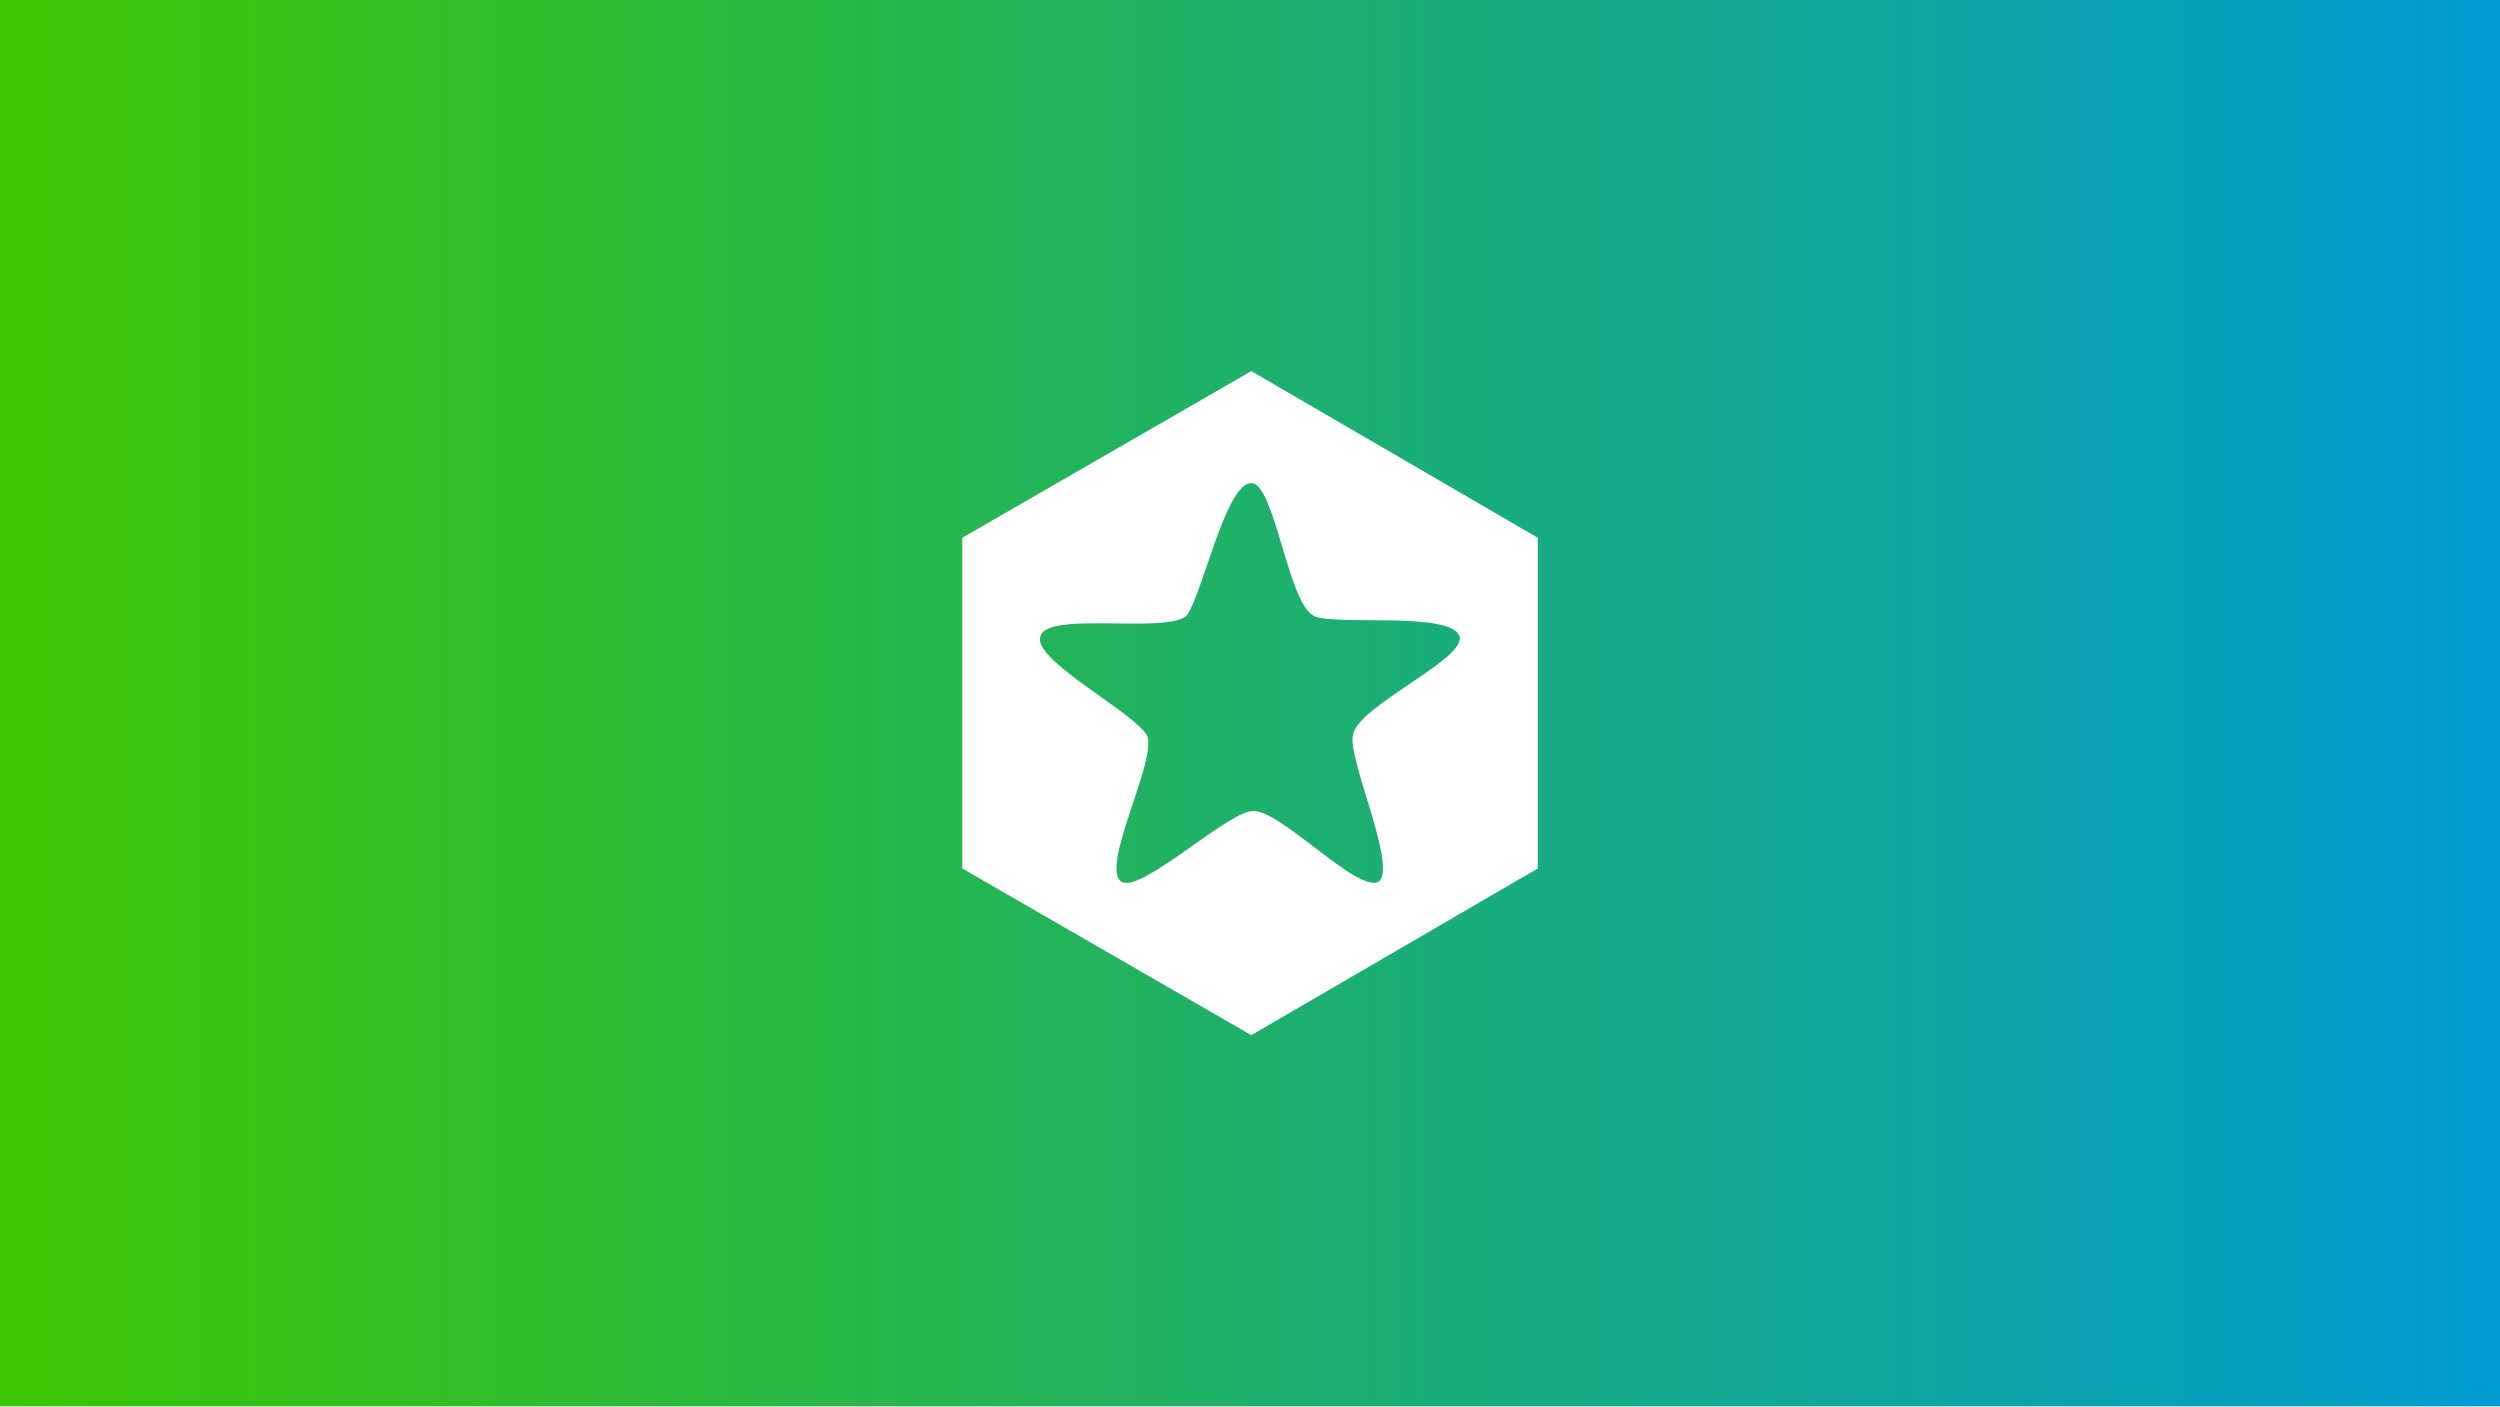
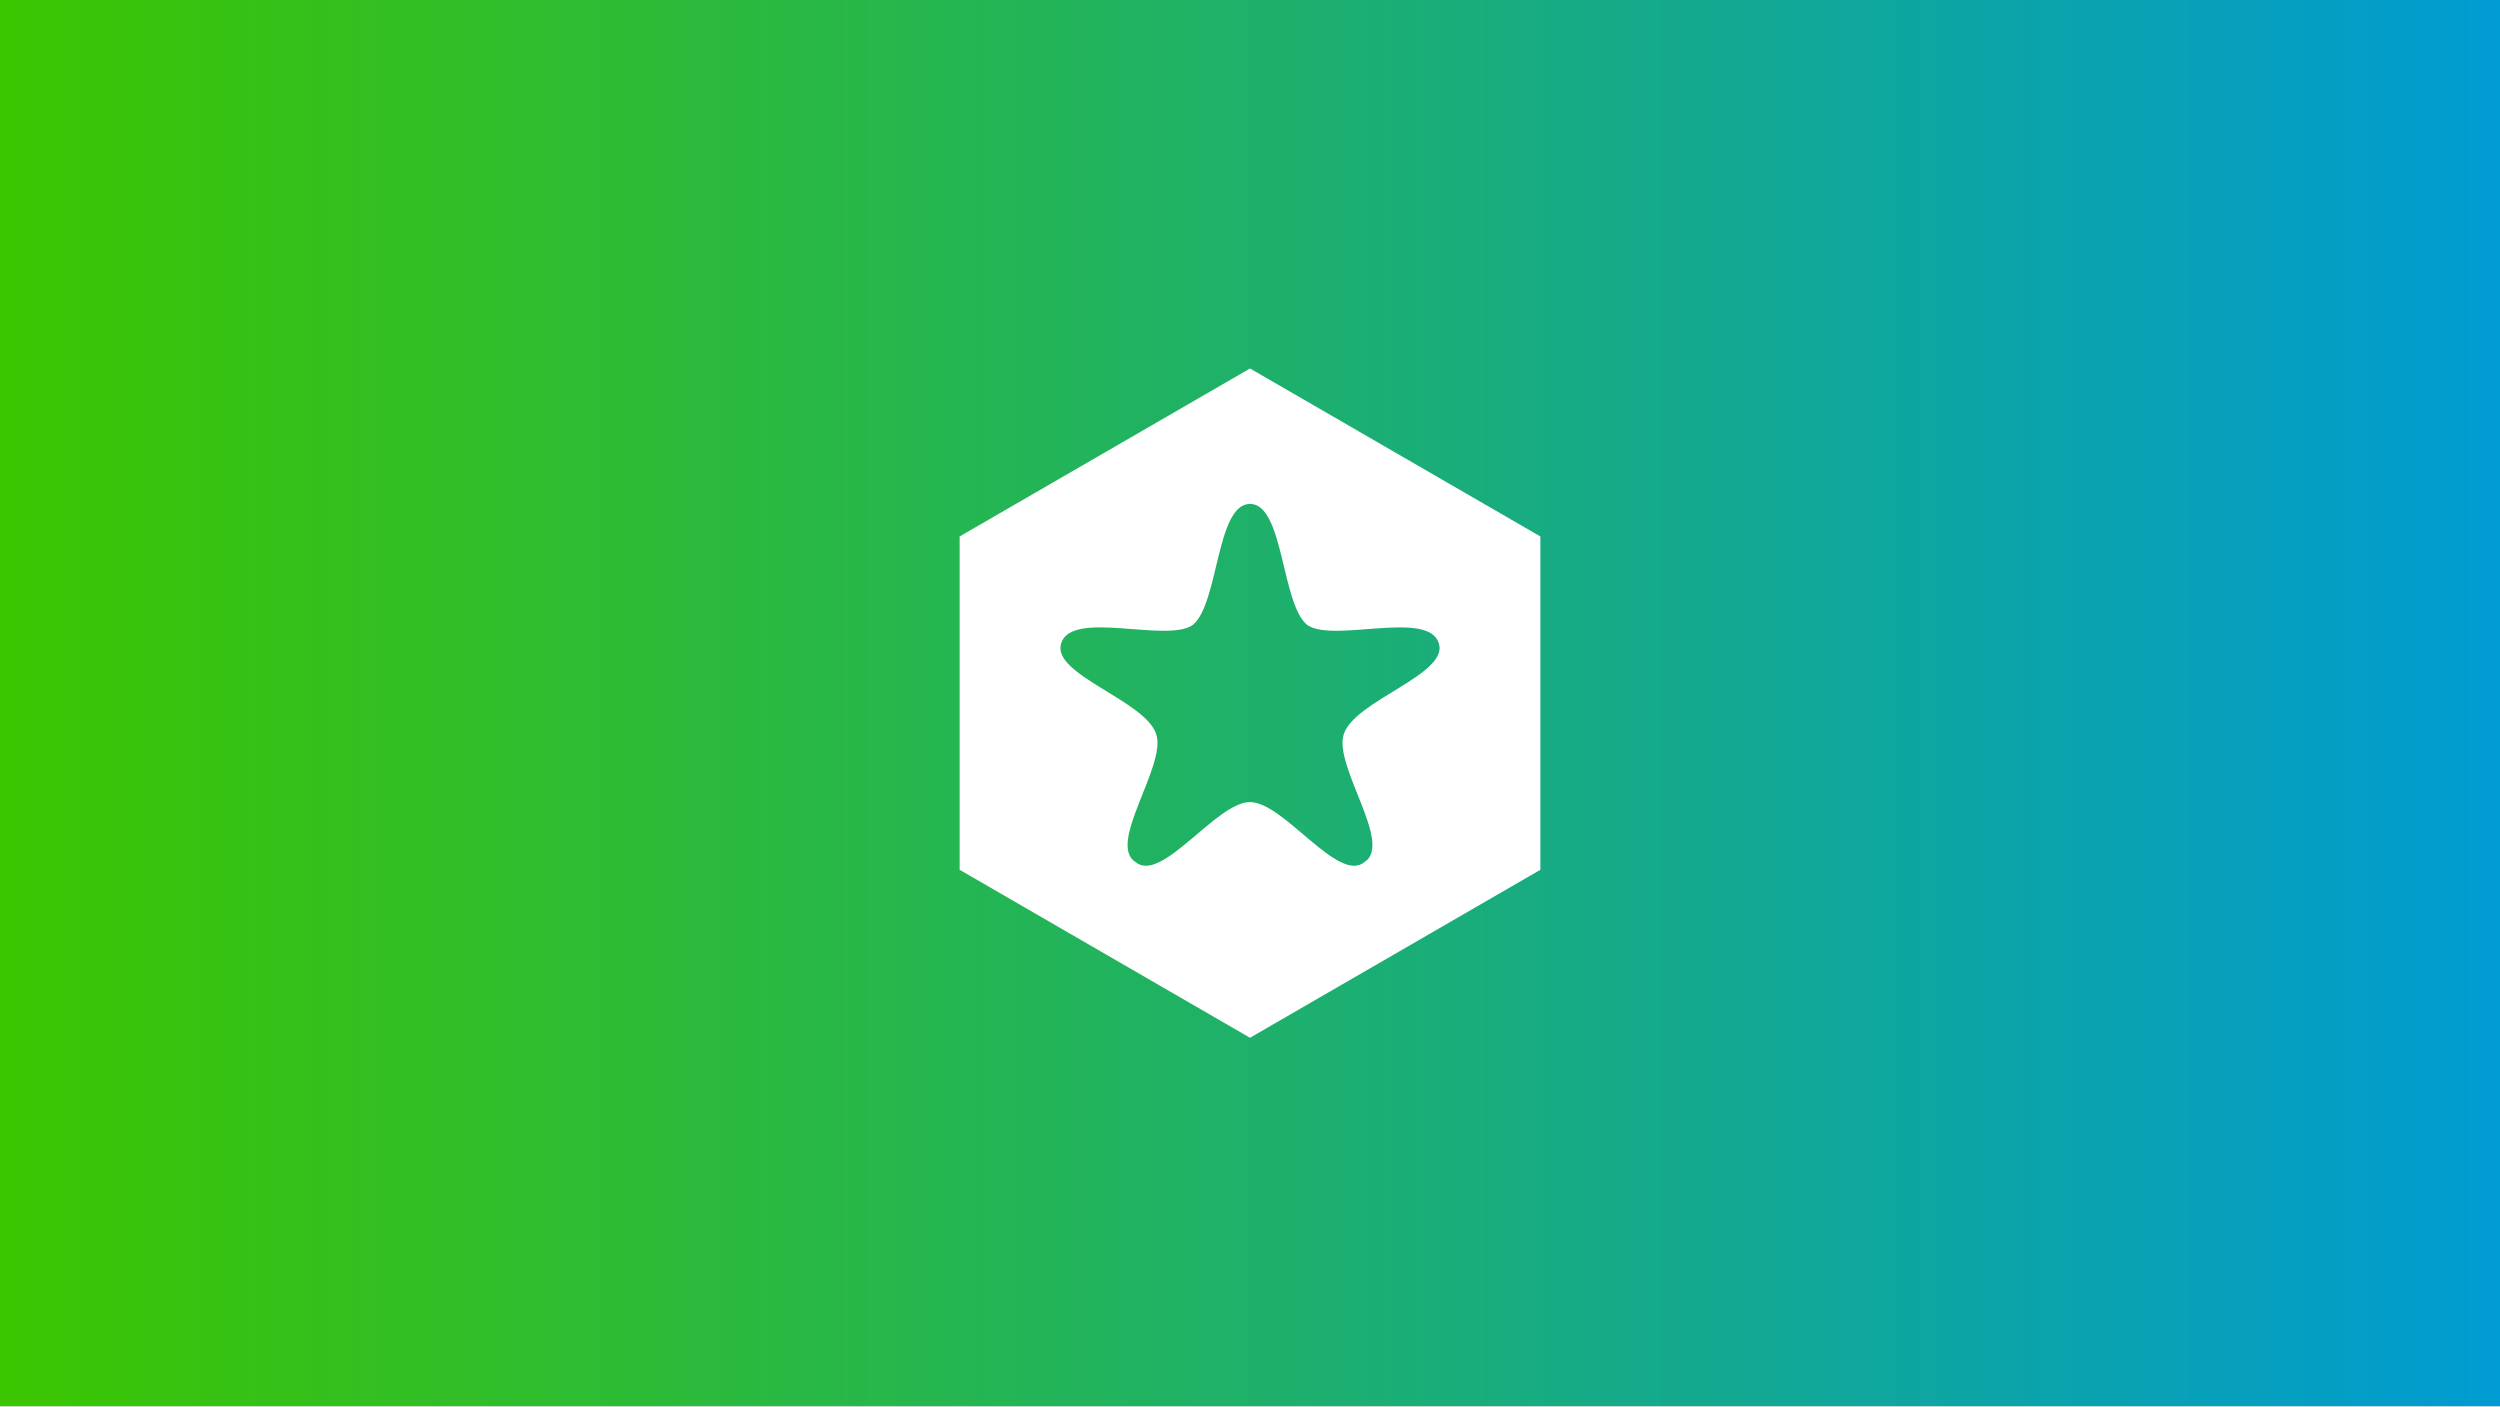
- <svg xmlns="http://www.w3.org/2000/svg" xmlns:xlink="http://www.w3.org/1999/xlink" viewBox="0 0 1920 1080">
+ <svg xmlns="http://www.w3.org/2000/svg" viewBox="0 0 1920 1080">
  <defs>
    <linearGradient id="a">
      <stop style="stop-color:#3cc600" offset="0" />
      <stop style="stop-color:#009bd3" offset="1" />
    </linearGradient>
-     <linearGradient xlink:href="#a" id="b" x1="0" x2="1920" gradientUnits="userSpaceOnUse" />
  </defs>
-   <rect style="fill:url(#b)" width="1920" height="1080" />
-   <path d="M961 285 739 413v254l222 128 220-128V413Zm0 86c18 0 28 92 48 102 16 8 106-4 112 16 4 18-80 54-82 76-4 18 34 100 20 112-16 10-78-58-98-54-20 2-86 64-100 54-16-12 28-94 20-112-10-18-88-58-82-76 4-20 96-2 112-16 12-14 30-102 50-102z" style="fill:#fff" />
+   <path style="fill:url(#a)" d="M0 0h1920v1080H0z" />
+   <path style="fill:#fff" d="M960 283 737 412v256l223 129 223-129V412zm0 104c26 0 24 77 44 93 20 14 93-12 101 14 8 24-65 44-73 70-8 24 38 84 16 98-20 17-62-46-88-46s-68 63-88 46c-22-14 24-74 16-98-8-26-81-46-73-70 8-26 81 0 101-14 20-16 18-93 44-93z" />
</svg>
